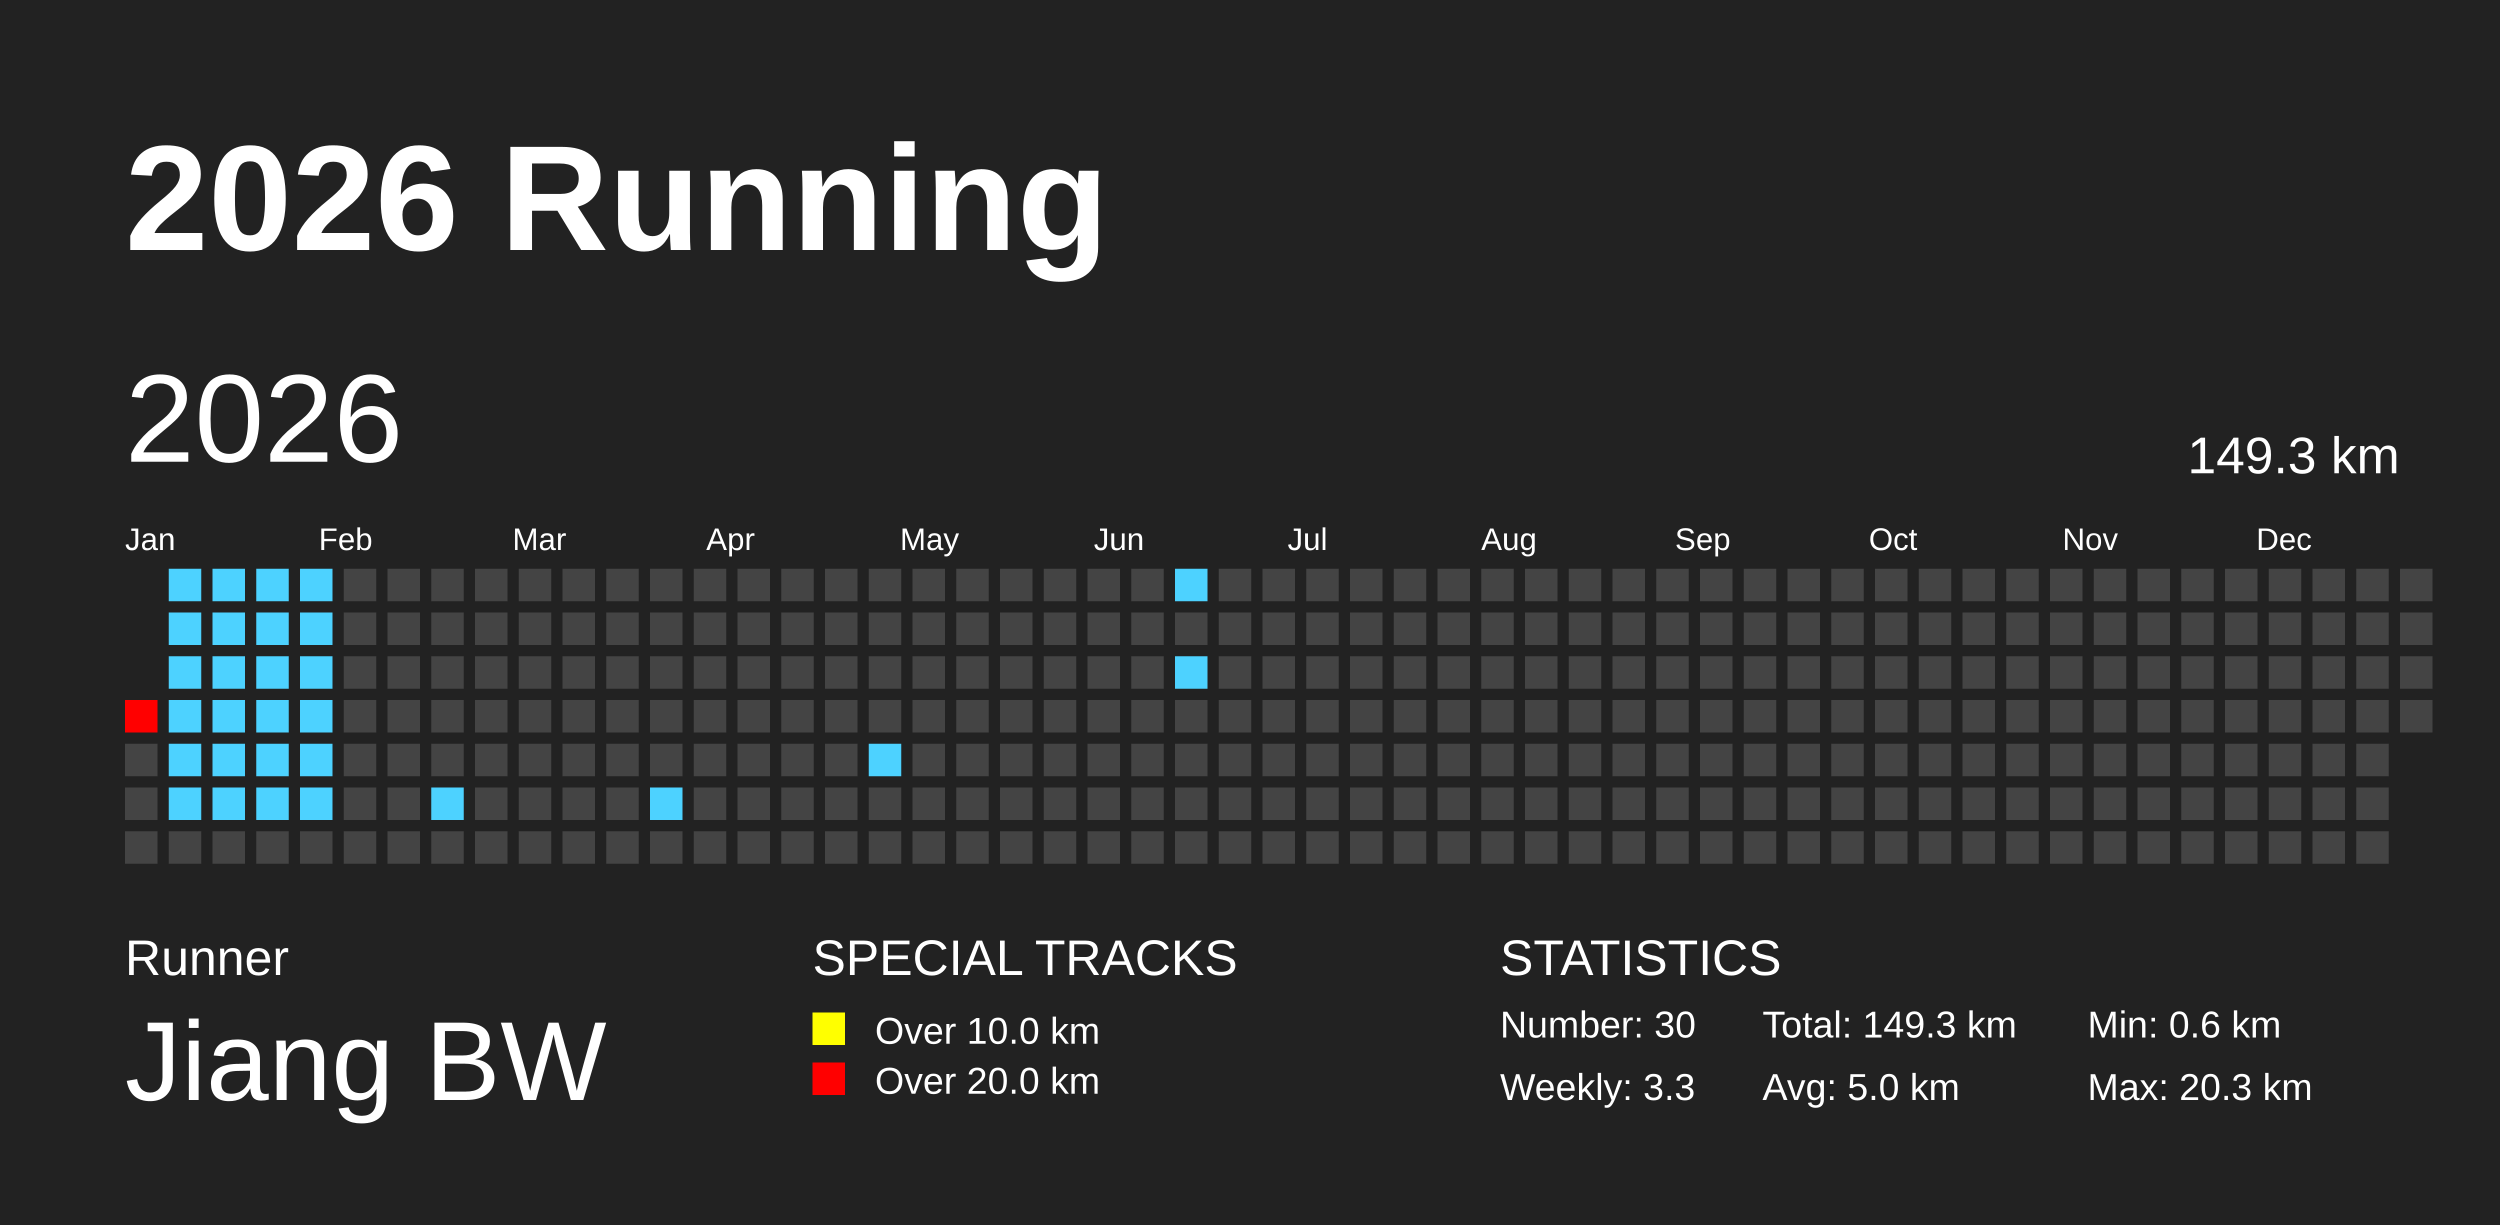
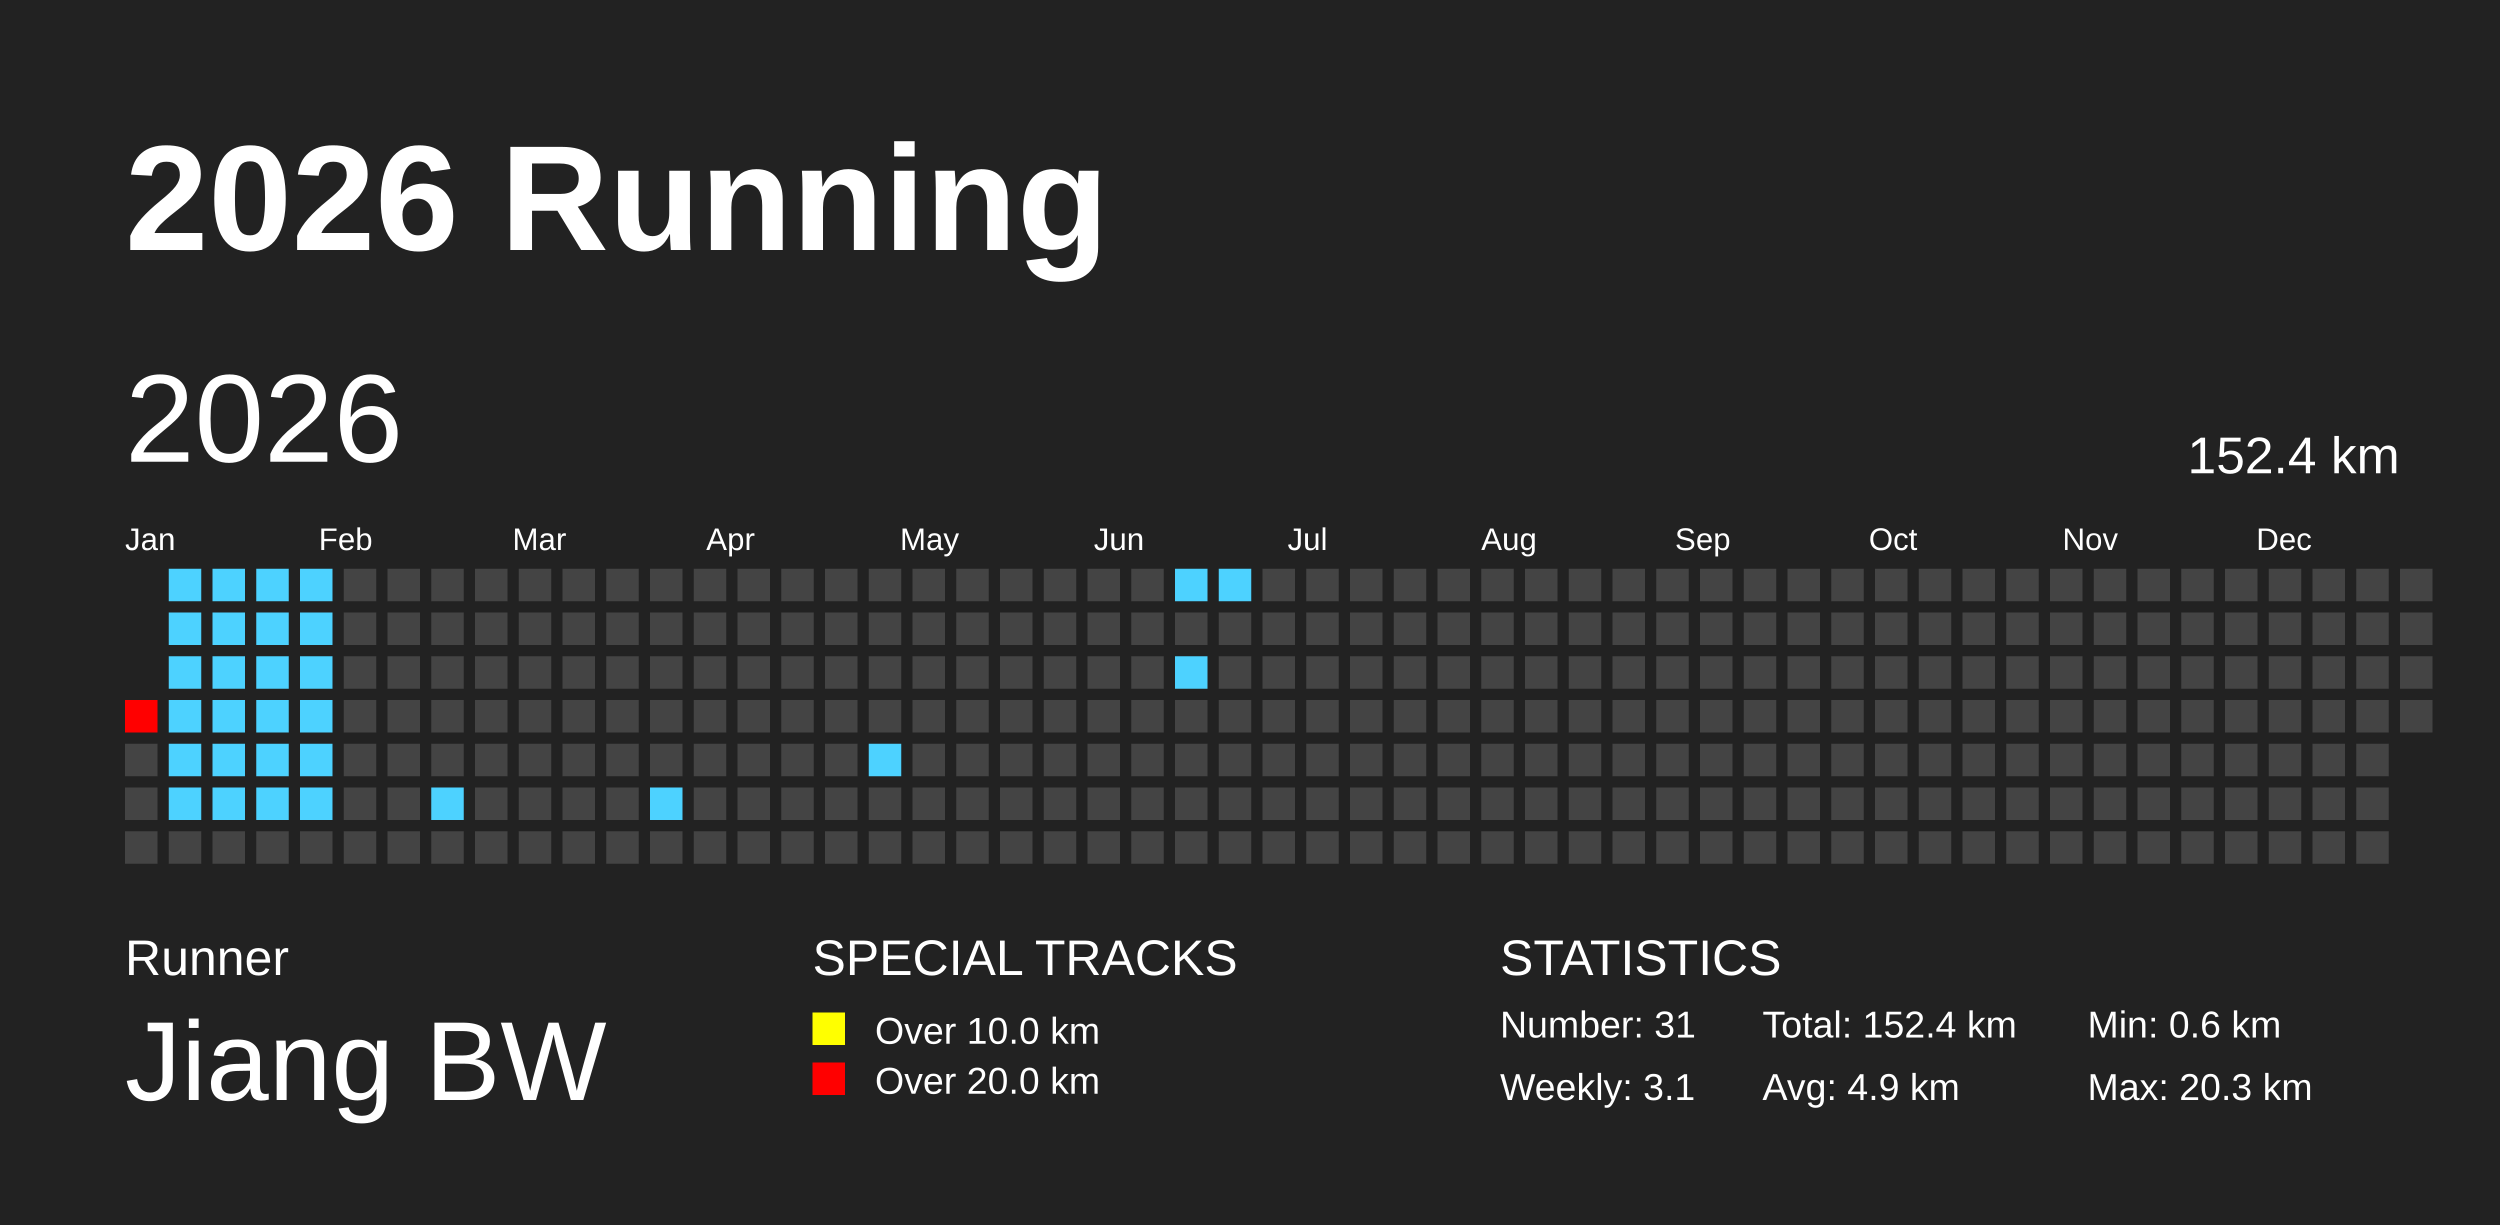
<svg xmlns="http://www.w3.org/2000/svg" baseProfile="full" height="98mm" version="1.1" viewBox="0,0,200,98" width="200mm">
  <defs />
  <rect fill="#222222" height="98" width="200" x="0" y="0" />
  <text fill="#FFFFFF" style="font-size:12px; font-family:Arial; font-weight:bold;" x="10" y="20">2026 Running</text>
  <text fill="#FFFFFF" style="font-size:4px; font-family:Arial" x="10" y="78">Runner</text>
  <text fill="#FFFFFF" style="font-size:9px; font-family:Arial" x="10" y="88">Jiang BW</text>
  <text fill="#FFFFFF" style="font-size:4px; font-family:Arial" x="65" y="78">SPECIAL TRACKS</text>
  <rect fill="yellow" height="2.6" width="2.6" x="65" y="81" />
  <text fill="#FFFFFF" style="font-size:3px; font-family:Arial" x="70" y="83.5">Over 10.0 km</text>
  <rect fill="red" height="2.6" width="2.6" x="65" y="85" />
  <text fill="#FFFFFF" style="font-size:3px; font-family:Arial" x="70" y="87.5">Over 20.0 km</text>
  <text fill="#FFFFFF" style="font-size:4px; font-family:Arial" x="120" y="78">STATISTICS</text>
-   <text fill="#FFFFFF" style="font-size:3px; font-family:Arial" x="120" y="83">Number: 30</text>
-   <text fill="#FFFFFF" style="font-size:3px; font-family:Arial" x="120" y="88">Weekly: 3.3</text>
-   <text fill="#FFFFFF" style="font-size:3px; font-family:Arial" x="141" y="83">Total: 149.3 km</text>
-   <text fill="#FFFFFF" style="font-size:3px; font-family:Arial" x="141" y="88">Avg: 5.0 km</text>
+   <text fill="#FFFFFF" style="font-size:3px; font-family:Arial" x="120" y="83">Number: 31</text>
+   <text fill="#FFFFFF" style="font-size:3px; font-family:Arial" x="120" y="88">Weekly: 3.1</text>
+   <text fill="#FFFFFF" style="font-size:3px; font-family:Arial" x="141" y="83">Total: 152.4 km</text>
+   <text fill="#FFFFFF" style="font-size:3px; font-family:Arial" x="141" y="88">Avg: 4.9 km</text>
  <text fill="#FFFFFF" style="font-size:3px; font-family:Arial" x="167" y="83">Min: 0.6 km</text>
  <text fill="#FFFFFF" style="font-size:3px; font-family:Arial" x="167" y="88">Max: 20.3 km</text>
  <text dominant-baseline="hanging" fill="#FFFFFF" style="font-size:10.0px; font-family:Arial;" x="10" y="30">2026</text>
-   <text dominant-baseline="hanging" fill="#FFFFFF" style="font-size:4.125px; font-family:Arial;" x="175" y="35">149.3 km</text>
+   <text dominant-baseline="hanging" fill="#FFFFFF" style="font-size:4.125px; font-family:Arial;" x="175" y="35">152.4 km</text>
  <text fill="#FFFFFF" style="font-size:2.5px; font-family:Arial" x="10.0" y="44">Jan</text>
  <text fill="#FFFFFF" style="font-size:2.5px; font-family:Arial" x="25.5" y="44">Feb</text>
  <text fill="#FFFFFF" style="font-size:2.5px; font-family:Arial" x="41.0" y="44">Mar</text>
  <text fill="#FFFFFF" style="font-size:2.5px; font-family:Arial" x="56.5" y="44">Apr</text>
  <text fill="#FFFFFF" style="font-size:2.5px; font-family:Arial" x="72.0" y="44">May</text>
  <text fill="#FFFFFF" style="font-size:2.5px; font-family:Arial" x="87.5" y="44">Jun</text>
  <text fill="#FFFFFF" style="font-size:2.5px; font-family:Arial" x="103.0" y="44">Jul</text>
  <text fill="#FFFFFF" style="font-size:2.5px; font-family:Arial" x="118.5" y="44">Aug</text>
  <text fill="#FFFFFF" style="font-size:2.5px; font-family:Arial" x="134.0" y="44">Sep</text>
  <text fill="#FFFFFF" style="font-size:2.5px; font-family:Arial" x="149.5" y="44">Oct</text>
  <text fill="#FFFFFF" style="font-size:2.5px; font-family:Arial" x="165.0" y="44">Nov</text>
  <text fill="#FFFFFF" style="font-size:2.5px; font-family:Arial" x="180.5" y="44">Dec</text>
  <rect fill="red" height="2.6" width="2.6" x="10.0" y="56.0" />
  <rect fill="#444444" height="2.6" width="2.6" x="10.0" y="59.5" />
  <rect fill="#444444" height="2.6" width="2.6" x="10.0" y="63.0" />
  <rect fill="#444444" height="2.6" width="2.6" x="10.0" y="66.5" />
  <rect fill="#4dd2ff" height="2.6" width="2.6" x="13.5" y="45.5" />
  <rect fill="#4dd2ff" height="2.6" width="2.6" x="13.5" y="49.0" />
  <rect fill="#4dd2ff" height="2.6" width="2.6" x="13.5" y="52.5" />
  <rect fill="#4dd2ff" height="2.6" width="2.6" x="13.5" y="56.0" />
  <rect fill="#4dd2ff" height="2.6" width="2.6" x="13.5" y="59.5" />
  <rect fill="#4dd2ff" height="2.6" width="2.6" x="13.5" y="63.0" />
  <rect fill="#444444" height="2.6" width="2.6" x="13.5" y="66.5" />
  <rect fill="#4dd2ff" height="2.6" width="2.6" x="17.0" y="45.5" />
  <rect fill="#4dd2ff" height="2.6" width="2.6" x="17.0" y="49.0" />
  <rect fill="#4dd2ff" height="2.6" width="2.6" x="17.0" y="52.5" />
  <rect fill="#4dd2ff" height="2.6" width="2.6" x="17.0" y="56.0" />
  <rect fill="#4dd2ff" height="2.6" width="2.6" x="17.0" y="59.5" />
  <rect fill="#4dd2ff" height="2.6" width="2.6" x="17.0" y="63.0" />
  <rect fill="#444444" height="2.6" width="2.6" x="17.0" y="66.5" />
  <rect fill="#4dd2ff" height="2.6" width="2.6" x="20.5" y="45.5" />
  <rect fill="#4dd2ff" height="2.6" width="2.6" x="20.5" y="49.0" />
  <rect fill="#4dd2ff" height="2.6" width="2.6" x="20.5" y="52.5" />
  <rect fill="#4dd2ff" height="2.6" width="2.6" x="20.5" y="56.0" />
  <rect fill="#4dd2ff" height="2.6" width="2.6" x="20.5" y="59.5" />
  <rect fill="#4dd2ff" height="2.6" width="2.6" x="20.5" y="63.0" />
  <rect fill="#444444" height="2.6" width="2.6" x="20.5" y="66.5" />
  <rect fill="#4dd2ff" height="2.6" width="2.6" x="24.0" y="45.5" />
  <rect fill="#4dd2ff" height="2.6" width="2.6" x="24.0" y="49.0" />
  <rect fill="#4dd2ff" height="2.6" width="2.6" x="24.0" y="52.5" />
  <rect fill="#4dd2ff" height="2.6" width="2.6" x="24.0" y="56.0" />
  <rect fill="#4dd2ff" height="2.6" width="2.6" x="24.0" y="59.5" />
  <rect fill="#4dd2ff" height="2.6" width="2.6" x="24.0" y="63.0" />
  <rect fill="#444444" height="2.6" width="2.6" x="24.0" y="66.5" />
  <rect fill="#444444" height="2.6" width="2.6" x="27.5" y="45.5" />
  <rect fill="#444444" height="2.6" width="2.6" x="27.5" y="49.0" />
  <rect fill="#444444" height="2.6" width="2.6" x="27.5" y="52.5" />
  <rect fill="#444444" height="2.6" width="2.6" x="27.5" y="56.0" />
  <rect fill="#444444" height="2.6" width="2.6" x="27.5" y="59.5" />
  <rect fill="#444444" height="2.6" width="2.6" x="27.5" y="63.0" />
  <rect fill="#444444" height="2.6" width="2.6" x="27.5" y="66.5" />
  <rect fill="#444444" height="2.6" width="2.6" x="31.0" y="45.5" />
  <rect fill="#444444" height="2.6" width="2.6" x="31.0" y="49.0" />
  <rect fill="#444444" height="2.6" width="2.6" x="31.0" y="52.5" />
  <rect fill="#444444" height="2.6" width="2.6" x="31.0" y="56.0" />
  <rect fill="#444444" height="2.6" width="2.6" x="31.0" y="59.5" />
  <rect fill="#444444" height="2.6" width="2.6" x="31.0" y="63.0" />
  <rect fill="#444444" height="2.6" width="2.6" x="31.0" y="66.5" />
  <rect fill="#444444" height="2.6" width="2.6" x="34.5" y="45.5" />
  <rect fill="#444444" height="2.6" width="2.6" x="34.5" y="49.0" />
  <rect fill="#444444" height="2.6" width="2.6" x="34.5" y="52.5" />
  <rect fill="#444444" height="2.6" width="2.6" x="34.5" y="56.0" />
  <rect fill="#444444" height="2.6" width="2.6" x="34.5" y="59.5" />
  <rect fill="#4dd2ff" height="2.6" width="2.6" x="34.5" y="63.0" />
  <rect fill="#444444" height="2.6" width="2.6" x="34.5" y="66.5" />
  <rect fill="#444444" height="2.6" width="2.6" x="38.0" y="45.5" />
  <rect fill="#444444" height="2.6" width="2.6" x="38.0" y="49.0" />
  <rect fill="#444444" height="2.6" width="2.6" x="38.0" y="52.5" />
  <rect fill="#444444" height="2.6" width="2.6" x="38.0" y="56.0" />
  <rect fill="#444444" height="2.6" width="2.6" x="38.0" y="59.5" />
  <rect fill="#444444" height="2.6" width="2.6" x="38.0" y="63.0" />
  <rect fill="#444444" height="2.6" width="2.6" x="38.0" y="66.5" />
  <rect fill="#444444" height="2.6" width="2.6" x="41.5" y="45.5" />
  <rect fill="#444444" height="2.6" width="2.6" x="41.5" y="49.0" />
  <rect fill="#444444" height="2.6" width="2.6" x="41.5" y="52.5" />
  <rect fill="#444444" height="2.6" width="2.6" x="41.5" y="56.0" />
  <rect fill="#444444" height="2.6" width="2.6" x="41.5" y="59.5" />
  <rect fill="#444444" height="2.6" width="2.6" x="41.5" y="63.0" />
  <rect fill="#444444" height="2.6" width="2.6" x="41.5" y="66.5" />
  <rect fill="#444444" height="2.6" width="2.6" x="45.0" y="45.5" />
  <rect fill="#444444" height="2.6" width="2.6" x="45.0" y="49.0" />
  <rect fill="#444444" height="2.6" width="2.6" x="45.0" y="52.5" />
  <rect fill="#444444" height="2.6" width="2.6" x="45.0" y="56.0" />
  <rect fill="#444444" height="2.6" width="2.6" x="45.0" y="59.5" />
  <rect fill="#444444" height="2.6" width="2.6" x="45.0" y="63.0" />
  <rect fill="#444444" height="2.6" width="2.6" x="45.0" y="66.5" />
  <rect fill="#444444" height="2.6" width="2.6" x="48.5" y="45.5" />
  <rect fill="#444444" height="2.6" width="2.6" x="48.5" y="49.0" />
  <rect fill="#444444" height="2.6" width="2.6" x="48.5" y="52.5" />
  <rect fill="#444444" height="2.6" width="2.6" x="48.5" y="56.0" />
  <rect fill="#444444" height="2.6" width="2.6" x="48.5" y="59.5" />
  <rect fill="#444444" height="2.6" width="2.6" x="48.5" y="63.0" />
  <rect fill="#444444" height="2.6" width="2.6" x="48.5" y="66.5" />
  <rect fill="#444444" height="2.6" width="2.6" x="52.0" y="45.5" />
  <rect fill="#444444" height="2.6" width="2.6" x="52.0" y="49.0" />
  <rect fill="#444444" height="2.6" width="2.6" x="52.0" y="52.5" />
  <rect fill="#444444" height="2.6" width="2.6" x="52.0" y="56.0" />
  <rect fill="#444444" height="2.6" width="2.6" x="52.0" y="59.5" />
  <rect fill="#4dd2ff" height="2.6" width="2.6" x="52.0" y="63.0" />
  <rect fill="#444444" height="2.6" width="2.6" x="52.0" y="66.5" />
  <rect fill="#444444" height="2.6" width="2.6" x="55.5" y="45.5" />
  <rect fill="#444444" height="2.6" width="2.6" x="55.5" y="49.0" />
  <rect fill="#444444" height="2.6" width="2.6" x="55.5" y="52.5" />
  <rect fill="#444444" height="2.6" width="2.6" x="55.5" y="56.0" />
  <rect fill="#444444" height="2.6" width="2.6" x="55.5" y="59.5" />
  <rect fill="#444444" height="2.6" width="2.6" x="55.5" y="63.0" />
  <rect fill="#444444" height="2.6" width="2.6" x="55.5" y="66.5" />
  <rect fill="#444444" height="2.6" width="2.6" x="59.0" y="45.5" />
  <rect fill="#444444" height="2.6" width="2.6" x="59.0" y="49.0" />
  <rect fill="#444444" height="2.6" width="2.6" x="59.0" y="52.5" />
  <rect fill="#444444" height="2.6" width="2.6" x="59.0" y="56.0" />
  <rect fill="#444444" height="2.6" width="2.6" x="59.0" y="59.5" />
  <rect fill="#444444" height="2.6" width="2.6" x="59.0" y="63.0" />
  <rect fill="#444444" height="2.6" width="2.6" x="59.0" y="66.5" />
  <rect fill="#444444" height="2.6" width="2.6" x="62.5" y="45.5" />
  <rect fill="#444444" height="2.6" width="2.6" x="62.5" y="49.0" />
  <rect fill="#444444" height="2.6" width="2.6" x="62.5" y="52.5" />
  <rect fill="#444444" height="2.6" width="2.6" x="62.5" y="56.0" />
  <rect fill="#444444" height="2.6" width="2.6" x="62.5" y="59.5" />
  <rect fill="#444444" height="2.6" width="2.6" x="62.5" y="63.0" />
  <rect fill="#444444" height="2.6" width="2.6" x="62.5" y="66.5" />
  <rect fill="#444444" height="2.6" width="2.6" x="66.0" y="45.5" />
  <rect fill="#444444" height="2.6" width="2.6" x="66.0" y="49.0" />
  <rect fill="#444444" height="2.6" width="2.6" x="66.0" y="52.5" />
  <rect fill="#444444" height="2.6" width="2.6" x="66.0" y="56.0" />
  <rect fill="#444444" height="2.6" width="2.6" x="66.0" y="59.5" />
  <rect fill="#444444" height="2.6" width="2.6" x="66.0" y="63.0" />
  <rect fill="#444444" height="2.6" width="2.6" x="66.0" y="66.5" />
  <rect fill="#444444" height="2.6" width="2.6" x="69.5" y="45.5" />
  <rect fill="#444444" height="2.6" width="2.6" x="69.5" y="49.0" />
  <rect fill="#444444" height="2.6" width="2.6" x="69.5" y="52.5" />
  <rect fill="#444444" height="2.6" width="2.6" x="69.5" y="56.0" />
  <rect fill="#4dd2ff" height="2.6" width="2.6" x="69.5" y="59.5" />
  <rect fill="#444444" height="2.6" width="2.6" x="69.5" y="63.0" />
  <rect fill="#444444" height="2.6" width="2.6" x="69.5" y="66.5" />
  <rect fill="#444444" height="2.6" width="2.6" x="73.0" y="45.5" />
  <rect fill="#444444" height="2.6" width="2.6" x="73.0" y="49.0" />
  <rect fill="#444444" height="2.6" width="2.6" x="73.0" y="52.5" />
  <rect fill="#444444" height="2.6" width="2.6" x="73.0" y="56.0" />
  <rect fill="#444444" height="2.6" width="2.6" x="73.0" y="59.5" />
  <rect fill="#444444" height="2.6" width="2.6" x="73.0" y="63.0" />
  <rect fill="#444444" height="2.6" width="2.6" x="73.0" y="66.5" />
  <rect fill="#444444" height="2.6" width="2.6" x="76.5" y="45.5" />
  <rect fill="#444444" height="2.6" width="2.6" x="76.5" y="49.0" />
  <rect fill="#444444" height="2.6" width="2.6" x="76.5" y="52.5" />
  <rect fill="#444444" height="2.6" width="2.6" x="76.5" y="56.0" />
  <rect fill="#444444" height="2.6" width="2.6" x="76.5" y="59.5" />
  <rect fill="#444444" height="2.6" width="2.6" x="76.5" y="63.0" />
  <rect fill="#444444" height="2.6" width="2.6" x="76.5" y="66.5" />
  <rect fill="#444444" height="2.6" width="2.6" x="80.0" y="45.5" />
  <rect fill="#444444" height="2.6" width="2.6" x="80.0" y="49.0" />
  <rect fill="#444444" height="2.6" width="2.6" x="80.0" y="52.5" />
  <rect fill="#444444" height="2.6" width="2.6" x="80.0" y="56.0" />
  <rect fill="#444444" height="2.6" width="2.6" x="80.0" y="59.5" />
  <rect fill="#444444" height="2.6" width="2.6" x="80.0" y="63.0" />
  <rect fill="#444444" height="2.6" width="2.6" x="80.0" y="66.5" />
  <rect fill="#444444" height="2.6" width="2.6" x="83.5" y="45.5" />
  <rect fill="#444444" height="2.6" width="2.6" x="83.5" y="49.0" />
  <rect fill="#444444" height="2.6" width="2.6" x="83.5" y="52.5" />
  <rect fill="#444444" height="2.6" width="2.6" x="83.5" y="56.0" />
  <rect fill="#444444" height="2.6" width="2.6" x="83.5" y="59.5" />
  <rect fill="#444444" height="2.6" width="2.6" x="83.5" y="63.0" />
  <rect fill="#444444" height="2.6" width="2.6" x="83.5" y="66.5" />
  <rect fill="#444444" height="2.6" width="2.6" x="87.0" y="45.5" />
  <rect fill="#444444" height="2.6" width="2.6" x="87.0" y="49.0" />
  <rect fill="#444444" height="2.6" width="2.6" x="87.0" y="52.5" />
  <rect fill="#444444" height="2.6" width="2.6" x="87.0" y="56.0" />
  <rect fill="#444444" height="2.6" width="2.6" x="87.0" y="59.5" />
  <rect fill="#444444" height="2.6" width="2.6" x="87.0" y="63.0" />
  <rect fill="#444444" height="2.6" width="2.6" x="87.0" y="66.5" />
  <rect fill="#444444" height="2.6" width="2.6" x="90.5" y="45.5" />
  <rect fill="#444444" height="2.6" width="2.6" x="90.5" y="49.0" />
  <rect fill="#444444" height="2.6" width="2.6" x="90.5" y="52.5" />
  <rect fill="#444444" height="2.6" width="2.6" x="90.5" y="56.0" />
  <rect fill="#444444" height="2.6" width="2.6" x="90.5" y="59.5" />
  <rect fill="#444444" height="2.6" width="2.6" x="90.5" y="63.0" />
  <rect fill="#444444" height="2.6" width="2.6" x="90.5" y="66.5" />
  <rect fill="#4dd2ff" height="2.6" width="2.6" x="94.0" y="45.5" />
  <rect fill="#444444" height="2.6" width="2.6" x="94.0" y="49.0" />
  <rect fill="#4dd2ff" height="2.6" width="2.6" x="94.0" y="52.5" />
  <rect fill="#444444" height="2.6" width="2.6" x="94.0" y="56.0" />
  <rect fill="#444444" height="2.6" width="2.6" x="94.0" y="59.5" />
  <rect fill="#444444" height="2.6" width="2.6" x="94.0" y="63.0" />
  <rect fill="#444444" height="2.6" width="2.6" x="94.0" y="66.5" />
-   <rect fill="#444444" height="2.6" width="2.6" x="97.5" y="45.5" />
+   <rect fill="#4dd2ff" height="2.6" width="2.6" x="97.5" y="45.5" />
  <rect fill="#444444" height="2.6" width="2.6" x="97.5" y="49.0" />
  <rect fill="#444444" height="2.6" width="2.6" x="97.5" y="52.5" />
  <rect fill="#444444" height="2.6" width="2.6" x="97.5" y="56.0" />
  <rect fill="#444444" height="2.6" width="2.6" x="97.5" y="59.5" />
  <rect fill="#444444" height="2.6" width="2.6" x="97.5" y="63.0" />
  <rect fill="#444444" height="2.6" width="2.6" x="97.5" y="66.5" />
  <rect fill="#444444" height="2.6" width="2.6" x="101.0" y="45.5" />
  <rect fill="#444444" height="2.6" width="2.6" x="101.0" y="49.0" />
  <rect fill="#444444" height="2.6" width="2.6" x="101.0" y="52.5" />
  <rect fill="#444444" height="2.6" width="2.6" x="101.0" y="56.0" />
  <rect fill="#444444" height="2.6" width="2.6" x="101.0" y="59.5" />
  <rect fill="#444444" height="2.6" width="2.6" x="101.0" y="63.0" />
  <rect fill="#444444" height="2.6" width="2.6" x="101.0" y="66.5" />
  <rect fill="#444444" height="2.6" width="2.6" x="104.5" y="45.5" />
  <rect fill="#444444" height="2.6" width="2.6" x="104.5" y="49.0" />
  <rect fill="#444444" height="2.6" width="2.6" x="104.5" y="52.5" />
  <rect fill="#444444" height="2.6" width="2.6" x="104.5" y="56.0" />
  <rect fill="#444444" height="2.6" width="2.6" x="104.5" y="59.5" />
  <rect fill="#444444" height="2.6" width="2.6" x="104.5" y="63.0" />
  <rect fill="#444444" height="2.6" width="2.6" x="104.5" y="66.5" />
  <rect fill="#444444" height="2.6" width="2.6" x="108.0" y="45.5" />
  <rect fill="#444444" height="2.6" width="2.6" x="108.0" y="49.0" />
  <rect fill="#444444" height="2.6" width="2.6" x="108.0" y="52.5" />
  <rect fill="#444444" height="2.6" width="2.6" x="108.0" y="56.0" />
  <rect fill="#444444" height="2.6" width="2.6" x="108.0" y="59.5" />
  <rect fill="#444444" height="2.6" width="2.6" x="108.0" y="63.0" />
  <rect fill="#444444" height="2.6" width="2.6" x="108.0" y="66.5" />
  <rect fill="#444444" height="2.6" width="2.6" x="111.5" y="45.5" />
  <rect fill="#444444" height="2.6" width="2.6" x="111.5" y="49.0" />
  <rect fill="#444444" height="2.6" width="2.6" x="111.5" y="52.5" />
  <rect fill="#444444" height="2.6" width="2.6" x="111.5" y="56.0" />
  <rect fill="#444444" height="2.6" width="2.6" x="111.5" y="59.5" />
  <rect fill="#444444" height="2.6" width="2.6" x="111.5" y="63.0" />
  <rect fill="#444444" height="2.6" width="2.6" x="111.5" y="66.5" />
  <rect fill="#444444" height="2.6" width="2.6" x="115.0" y="45.5" />
  <rect fill="#444444" height="2.6" width="2.6" x="115.0" y="49.0" />
  <rect fill="#444444" height="2.6" width="2.6" x="115.0" y="52.5" />
  <rect fill="#444444" height="2.6" width="2.6" x="115.0" y="56.0" />
  <rect fill="#444444" height="2.6" width="2.6" x="115.0" y="59.5" />
  <rect fill="#444444" height="2.6" width="2.6" x="115.0" y="63.0" />
  <rect fill="#444444" height="2.6" width="2.6" x="115.0" y="66.5" />
  <rect fill="#444444" height="2.6" width="2.6" x="118.5" y="45.5" />
  <rect fill="#444444" height="2.6" width="2.6" x="118.5" y="49.0" />
  <rect fill="#444444" height="2.6" width="2.6" x="118.5" y="52.5" />
  <rect fill="#444444" height="2.6" width="2.6" x="118.5" y="56.0" />
  <rect fill="#444444" height="2.6" width="2.6" x="118.5" y="59.5" />
  <rect fill="#444444" height="2.6" width="2.6" x="118.5" y="63.0" />
  <rect fill="#444444" height="2.6" width="2.6" x="118.5" y="66.5" />
  <rect fill="#444444" height="2.6" width="2.6" x="122.0" y="45.5" />
  <rect fill="#444444" height="2.6" width="2.6" x="122.0" y="49.0" />
  <rect fill="#444444" height="2.6" width="2.6" x="122.0" y="52.5" />
  <rect fill="#444444" height="2.6" width="2.6" x="122.0" y="56.0" />
  <rect fill="#444444" height="2.6" width="2.6" x="122.0" y="59.5" />
  <rect fill="#444444" height="2.6" width="2.6" x="122.0" y="63.0" />
  <rect fill="#444444" height="2.6" width="2.6" x="122.0" y="66.5" />
  <rect fill="#444444" height="2.6" width="2.6" x="125.5" y="45.5" />
  <rect fill="#444444" height="2.6" width="2.6" x="125.5" y="49.0" />
  <rect fill="#444444" height="2.6" width="2.6" x="125.5" y="52.5" />
  <rect fill="#444444" height="2.6" width="2.6" x="125.5" y="56.0" />
  <rect fill="#444444" height="2.6" width="2.6" x="125.5" y="59.5" />
  <rect fill="#444444" height="2.6" width="2.6" x="125.5" y="63.0" />
  <rect fill="#444444" height="2.6" width="2.6" x="125.5" y="66.5" />
  <rect fill="#444444" height="2.6" width="2.6" x="129.0" y="45.5" />
  <rect fill="#444444" height="2.6" width="2.6" x="129.0" y="49.0" />
  <rect fill="#444444" height="2.6" width="2.6" x="129.0" y="52.5" />
  <rect fill="#444444" height="2.6" width="2.6" x="129.0" y="56.0" />
  <rect fill="#444444" height="2.6" width="2.6" x="129.0" y="59.5" />
  <rect fill="#444444" height="2.6" width="2.6" x="129.0" y="63.0" />
  <rect fill="#444444" height="2.6" width="2.6" x="129.0" y="66.5" />
  <rect fill="#444444" height="2.6" width="2.6" x="132.5" y="45.5" />
  <rect fill="#444444" height="2.6" width="2.6" x="132.5" y="49.0" />
  <rect fill="#444444" height="2.6" width="2.6" x="132.5" y="52.5" />
  <rect fill="#444444" height="2.6" width="2.6" x="132.5" y="56.0" />
  <rect fill="#444444" height="2.6" width="2.6" x="132.5" y="59.5" />
  <rect fill="#444444" height="2.6" width="2.6" x="132.5" y="63.0" />
  <rect fill="#444444" height="2.6" width="2.6" x="132.5" y="66.5" />
  <rect fill="#444444" height="2.6" width="2.6" x="136.0" y="45.5" />
  <rect fill="#444444" height="2.6" width="2.6" x="136.0" y="49.0" />
  <rect fill="#444444" height="2.6" width="2.6" x="136.0" y="52.5" />
  <rect fill="#444444" height="2.6" width="2.6" x="136.0" y="56.0" />
  <rect fill="#444444" height="2.6" width="2.6" x="136.0" y="59.5" />
  <rect fill="#444444" height="2.6" width="2.6" x="136.0" y="63.0" />
  <rect fill="#444444" height="2.6" width="2.6" x="136.0" y="66.5" />
  <rect fill="#444444" height="2.6" width="2.6" x="139.5" y="45.5" />
  <rect fill="#444444" height="2.6" width="2.6" x="139.5" y="49.0" />
  <rect fill="#444444" height="2.6" width="2.6" x="139.5" y="52.5" />
  <rect fill="#444444" height="2.6" width="2.6" x="139.5" y="56.0" />
  <rect fill="#444444" height="2.6" width="2.6" x="139.5" y="59.5" />
  <rect fill="#444444" height="2.6" width="2.6" x="139.5" y="63.0" />
  <rect fill="#444444" height="2.6" width="2.6" x="139.5" y="66.5" />
  <rect fill="#444444" height="2.6" width="2.6" x="143.0" y="45.5" />
  <rect fill="#444444" height="2.6" width="2.6" x="143.0" y="49.0" />
  <rect fill="#444444" height="2.6" width="2.6" x="143.0" y="52.5" />
  <rect fill="#444444" height="2.6" width="2.6" x="143.0" y="56.0" />
  <rect fill="#444444" height="2.6" width="2.6" x="143.0" y="59.5" />
  <rect fill="#444444" height="2.6" width="2.6" x="143.0" y="63.0" />
  <rect fill="#444444" height="2.6" width="2.6" x="143.0" y="66.5" />
  <rect fill="#444444" height="2.6" width="2.6" x="146.5" y="45.5" />
  <rect fill="#444444" height="2.6" width="2.6" x="146.5" y="49.0" />
  <rect fill="#444444" height="2.6" width="2.6" x="146.5" y="52.5" />
  <rect fill="#444444" height="2.6" width="2.6" x="146.5" y="56.0" />
  <rect fill="#444444" height="2.6" width="2.6" x="146.5" y="59.5" />
  <rect fill="#444444" height="2.6" width="2.6" x="146.5" y="63.0" />
  <rect fill="#444444" height="2.6" width="2.6" x="146.5" y="66.5" />
  <rect fill="#444444" height="2.6" width="2.6" x="150.0" y="45.5" />
  <rect fill="#444444" height="2.6" width="2.6" x="150.0" y="49.0" />
  <rect fill="#444444" height="2.6" width="2.6" x="150.0" y="52.5" />
  <rect fill="#444444" height="2.6" width="2.6" x="150.0" y="56.0" />
  <rect fill="#444444" height="2.6" width="2.6" x="150.0" y="59.5" />
  <rect fill="#444444" height="2.6" width="2.6" x="150.0" y="63.0" />
  <rect fill="#444444" height="2.6" width="2.6" x="150.0" y="66.5" />
  <rect fill="#444444" height="2.6" width="2.6" x="153.5" y="45.5" />
  <rect fill="#444444" height="2.6" width="2.6" x="153.5" y="49.0" />
  <rect fill="#444444" height="2.6" width="2.6" x="153.5" y="52.5" />
  <rect fill="#444444" height="2.6" width="2.6" x="153.5" y="56.0" />
  <rect fill="#444444" height="2.6" width="2.6" x="153.5" y="59.5" />
  <rect fill="#444444" height="2.6" width="2.6" x="153.5" y="63.0" />
  <rect fill="#444444" height="2.6" width="2.6" x="153.5" y="66.5" />
  <rect fill="#444444" height="2.6" width="2.6" x="157.0" y="45.5" />
  <rect fill="#444444" height="2.6" width="2.6" x="157.0" y="49.0" />
  <rect fill="#444444" height="2.6" width="2.6" x="157.0" y="52.5" />
  <rect fill="#444444" height="2.6" width="2.6" x="157.0" y="56.0" />
  <rect fill="#444444" height="2.6" width="2.6" x="157.0" y="59.5" />
  <rect fill="#444444" height="2.6" width="2.6" x="157.0" y="63.0" />
  <rect fill="#444444" height="2.6" width="2.6" x="157.0" y="66.5" />
  <rect fill="#444444" height="2.6" width="2.6" x="160.5" y="45.5" />
  <rect fill="#444444" height="2.6" width="2.6" x="160.5" y="49.0" />
  <rect fill="#444444" height="2.6" width="2.6" x="160.5" y="52.5" />
  <rect fill="#444444" height="2.6" width="2.6" x="160.5" y="56.0" />
  <rect fill="#444444" height="2.6" width="2.6" x="160.5" y="59.5" />
  <rect fill="#444444" height="2.6" width="2.6" x="160.5" y="63.0" />
  <rect fill="#444444" height="2.6" width="2.6" x="160.5" y="66.5" />
  <rect fill="#444444" height="2.6" width="2.6" x="164.0" y="45.5" />
  <rect fill="#444444" height="2.6" width="2.6" x="164.0" y="49.0" />
  <rect fill="#444444" height="2.6" width="2.6" x="164.0" y="52.5" />
  <rect fill="#444444" height="2.6" width="2.6" x="164.0" y="56.0" />
  <rect fill="#444444" height="2.6" width="2.6" x="164.0" y="59.5" />
  <rect fill="#444444" height="2.6" width="2.6" x="164.0" y="63.0" />
  <rect fill="#444444" height="2.6" width="2.6" x="164.0" y="66.5" />
  <rect fill="#444444" height="2.6" width="2.6" x="167.5" y="45.5" />
  <rect fill="#444444" height="2.6" width="2.6" x="167.5" y="49.0" />
  <rect fill="#444444" height="2.6" width="2.6" x="167.5" y="52.5" />
  <rect fill="#444444" height="2.6" width="2.6" x="167.5" y="56.0" />
  <rect fill="#444444" height="2.6" width="2.6" x="167.5" y="59.5" />
  <rect fill="#444444" height="2.6" width="2.6" x="167.5" y="63.0" />
  <rect fill="#444444" height="2.6" width="2.6" x="167.5" y="66.5" />
  <rect fill="#444444" height="2.6" width="2.6" x="171.0" y="45.5" />
  <rect fill="#444444" height="2.6" width="2.6" x="171.0" y="49.0" />
  <rect fill="#444444" height="2.6" width="2.6" x="171.0" y="52.5" />
  <rect fill="#444444" height="2.6" width="2.6" x="171.0" y="56.0" />
  <rect fill="#444444" height="2.6" width="2.6" x="171.0" y="59.5" />
  <rect fill="#444444" height="2.6" width="2.6" x="171.0" y="63.0" />
  <rect fill="#444444" height="2.6" width="2.6" x="171.0" y="66.5" />
  <rect fill="#444444" height="2.6" width="2.6" x="174.5" y="45.5" />
  <rect fill="#444444" height="2.6" width="2.6" x="174.5" y="49.0" />
  <rect fill="#444444" height="2.6" width="2.6" x="174.5" y="52.5" />
  <rect fill="#444444" height="2.6" width="2.6" x="174.5" y="56.0" />
  <rect fill="#444444" height="2.6" width="2.6" x="174.5" y="59.5" />
  <rect fill="#444444" height="2.6" width="2.6" x="174.5" y="63.0" />
  <rect fill="#444444" height="2.6" width="2.6" x="174.5" y="66.5" />
  <rect fill="#444444" height="2.6" width="2.6" x="178.0" y="45.5" />
  <rect fill="#444444" height="2.6" width="2.6" x="178.0" y="49.0" />
  <rect fill="#444444" height="2.6" width="2.6" x="178.0" y="52.5" />
  <rect fill="#444444" height="2.6" width="2.6" x="178.0" y="56.0" />
  <rect fill="#444444" height="2.6" width="2.6" x="178.0" y="59.5" />
  <rect fill="#444444" height="2.6" width="2.6" x="178.0" y="63.0" />
  <rect fill="#444444" height="2.6" width="2.6" x="178.0" y="66.5" />
  <rect fill="#444444" height="2.6" width="2.6" x="181.5" y="45.5" />
  <rect fill="#444444" height="2.6" width="2.6" x="181.5" y="49.0" />
  <rect fill="#444444" height="2.6" width="2.6" x="181.5" y="52.5" />
  <rect fill="#444444" height="2.6" width="2.6" x="181.5" y="56.0" />
  <rect fill="#444444" height="2.6" width="2.6" x="181.5" y="59.5" />
  <rect fill="#444444" height="2.6" width="2.6" x="181.5" y="63.0" />
  <rect fill="#444444" height="2.6" width="2.6" x="181.5" y="66.5" />
  <rect fill="#444444" height="2.6" width="2.6" x="185.0" y="45.5" />
  <rect fill="#444444" height="2.6" width="2.6" x="185.0" y="49.0" />
  <rect fill="#444444" height="2.6" width="2.6" x="185.0" y="52.5" />
  <rect fill="#444444" height="2.6" width="2.6" x="185.0" y="56.0" />
  <rect fill="#444444" height="2.6" width="2.6" x="185.0" y="59.5" />
  <rect fill="#444444" height="2.6" width="2.6" x="185.0" y="63.0" />
  <rect fill="#444444" height="2.6" width="2.6" x="185.0" y="66.5" />
  <rect fill="#444444" height="2.6" width="2.6" x="188.5" y="45.5" />
  <rect fill="#444444" height="2.6" width="2.6" x="188.5" y="49.0" />
  <rect fill="#444444" height="2.6" width="2.6" x="188.5" y="52.5" />
  <rect fill="#444444" height="2.6" width="2.6" x="188.5" y="56.0" />
  <rect fill="#444444" height="2.6" width="2.6" x="188.5" y="59.5" />
  <rect fill="#444444" height="2.6" width="2.6" x="188.5" y="63.0" />
  <rect fill="#444444" height="2.6" width="2.6" x="188.5" y="66.5" />
  <rect fill="#444444" height="2.6" width="2.6" x="192.0" y="45.5" />
  <rect fill="#444444" height="2.6" width="2.6" x="192.0" y="49.0" />
  <rect fill="#444444" height="2.6" width="2.6" x="192.0" y="52.5" />
  <rect fill="#444444" height="2.6" width="2.6" x="192.0" y="56.0" />
</svg>
